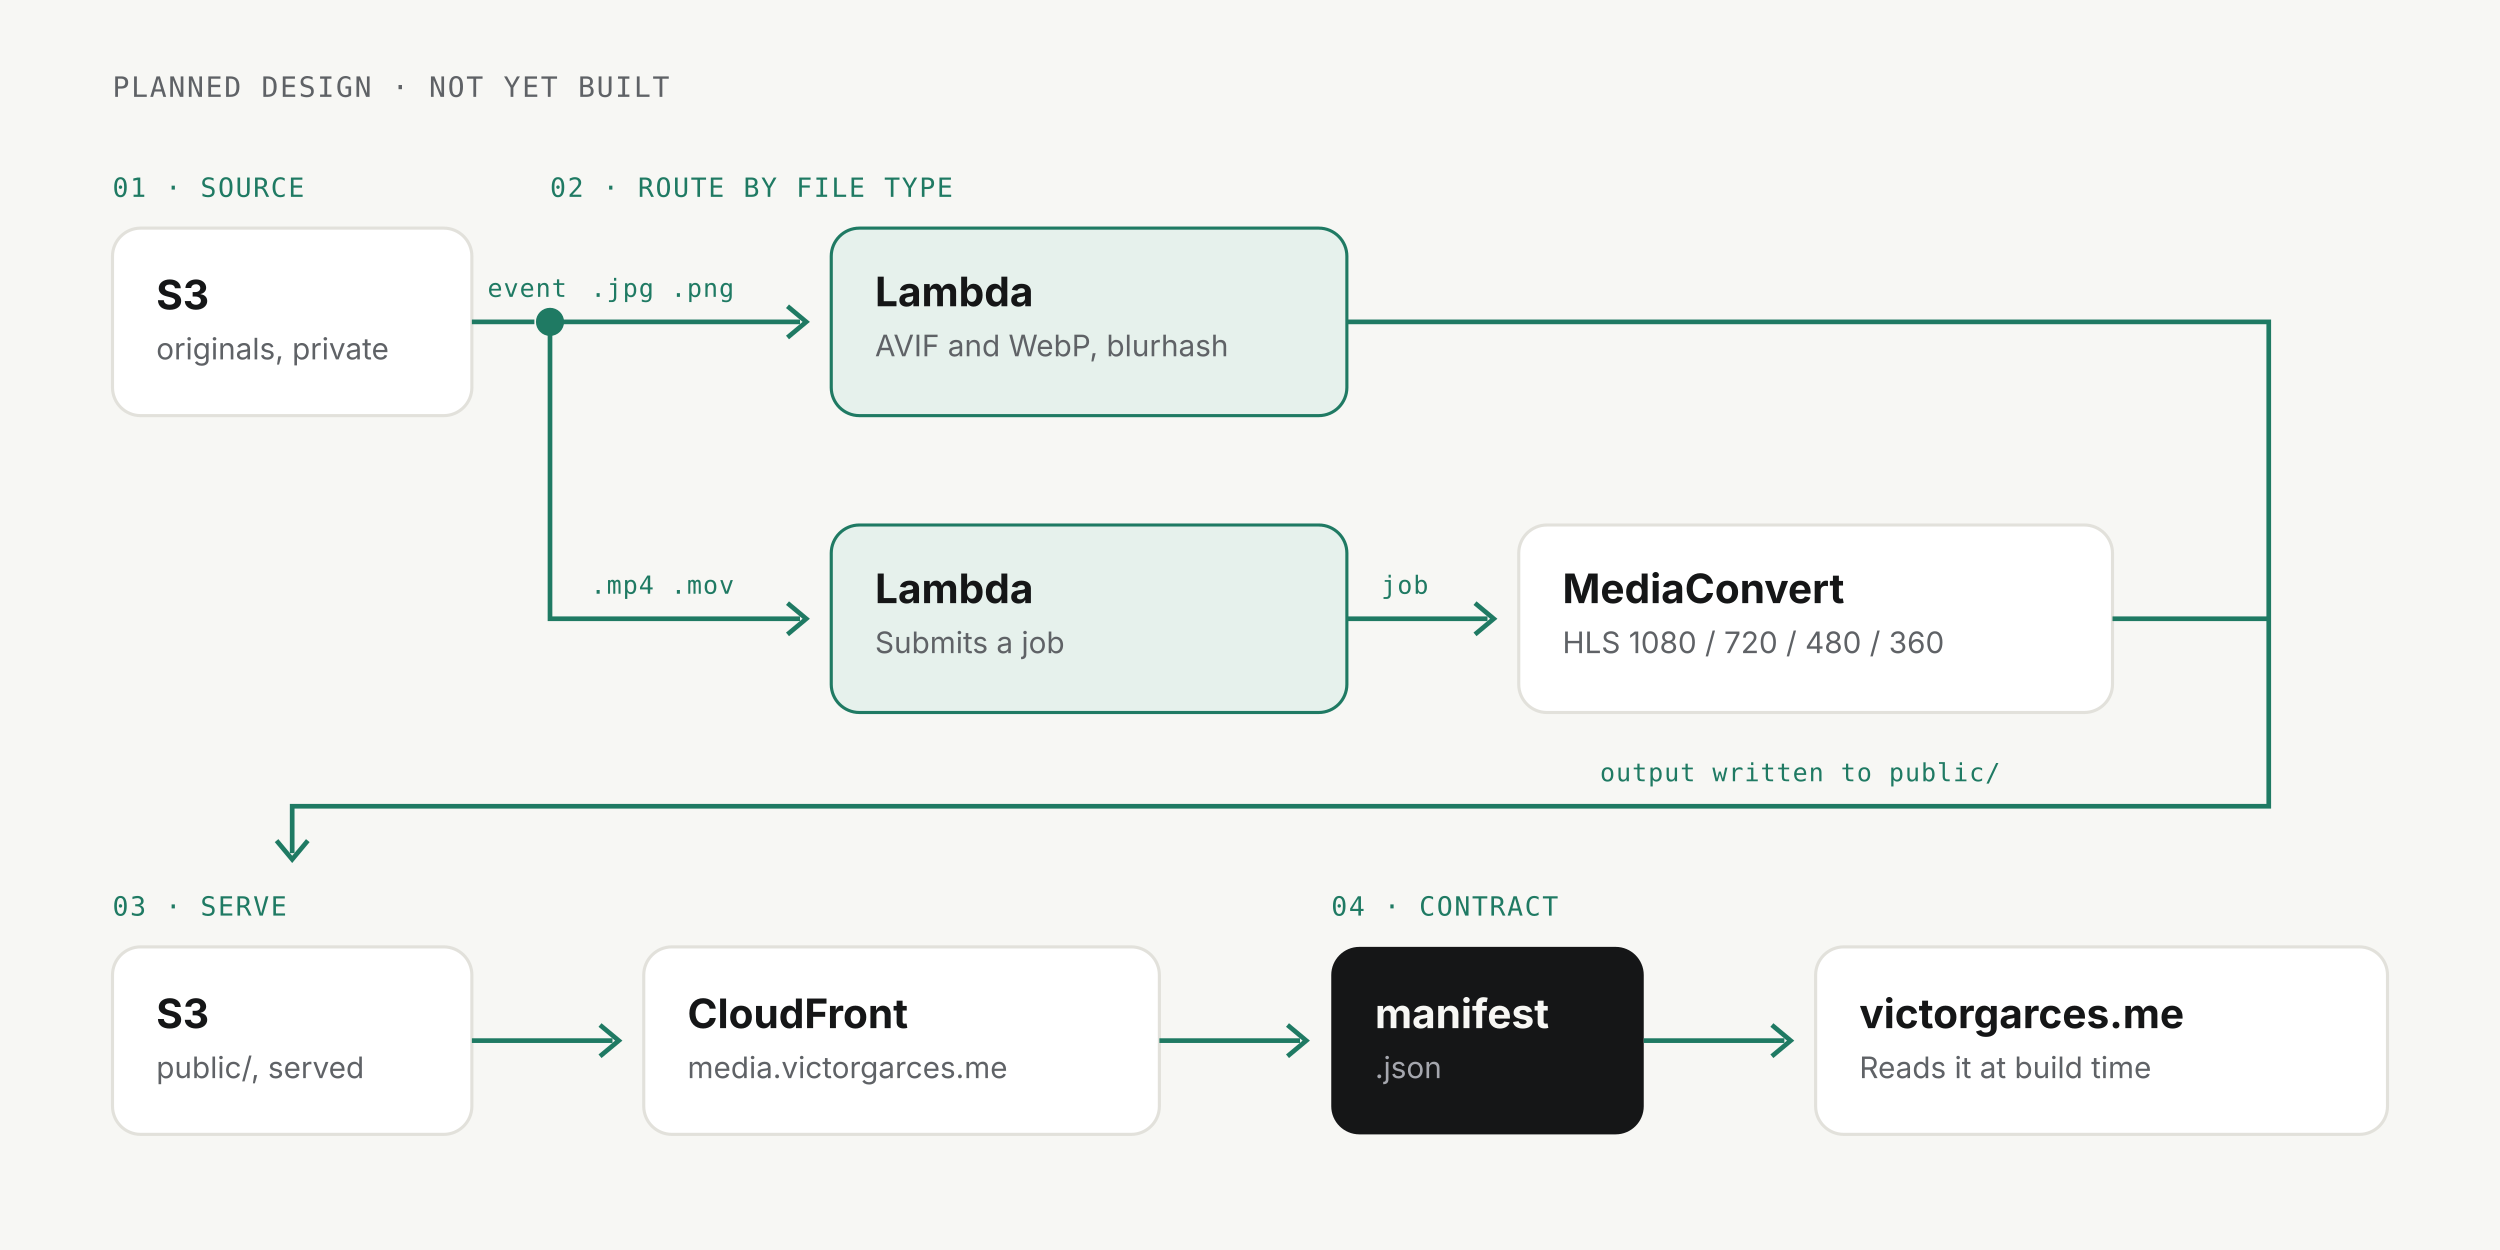
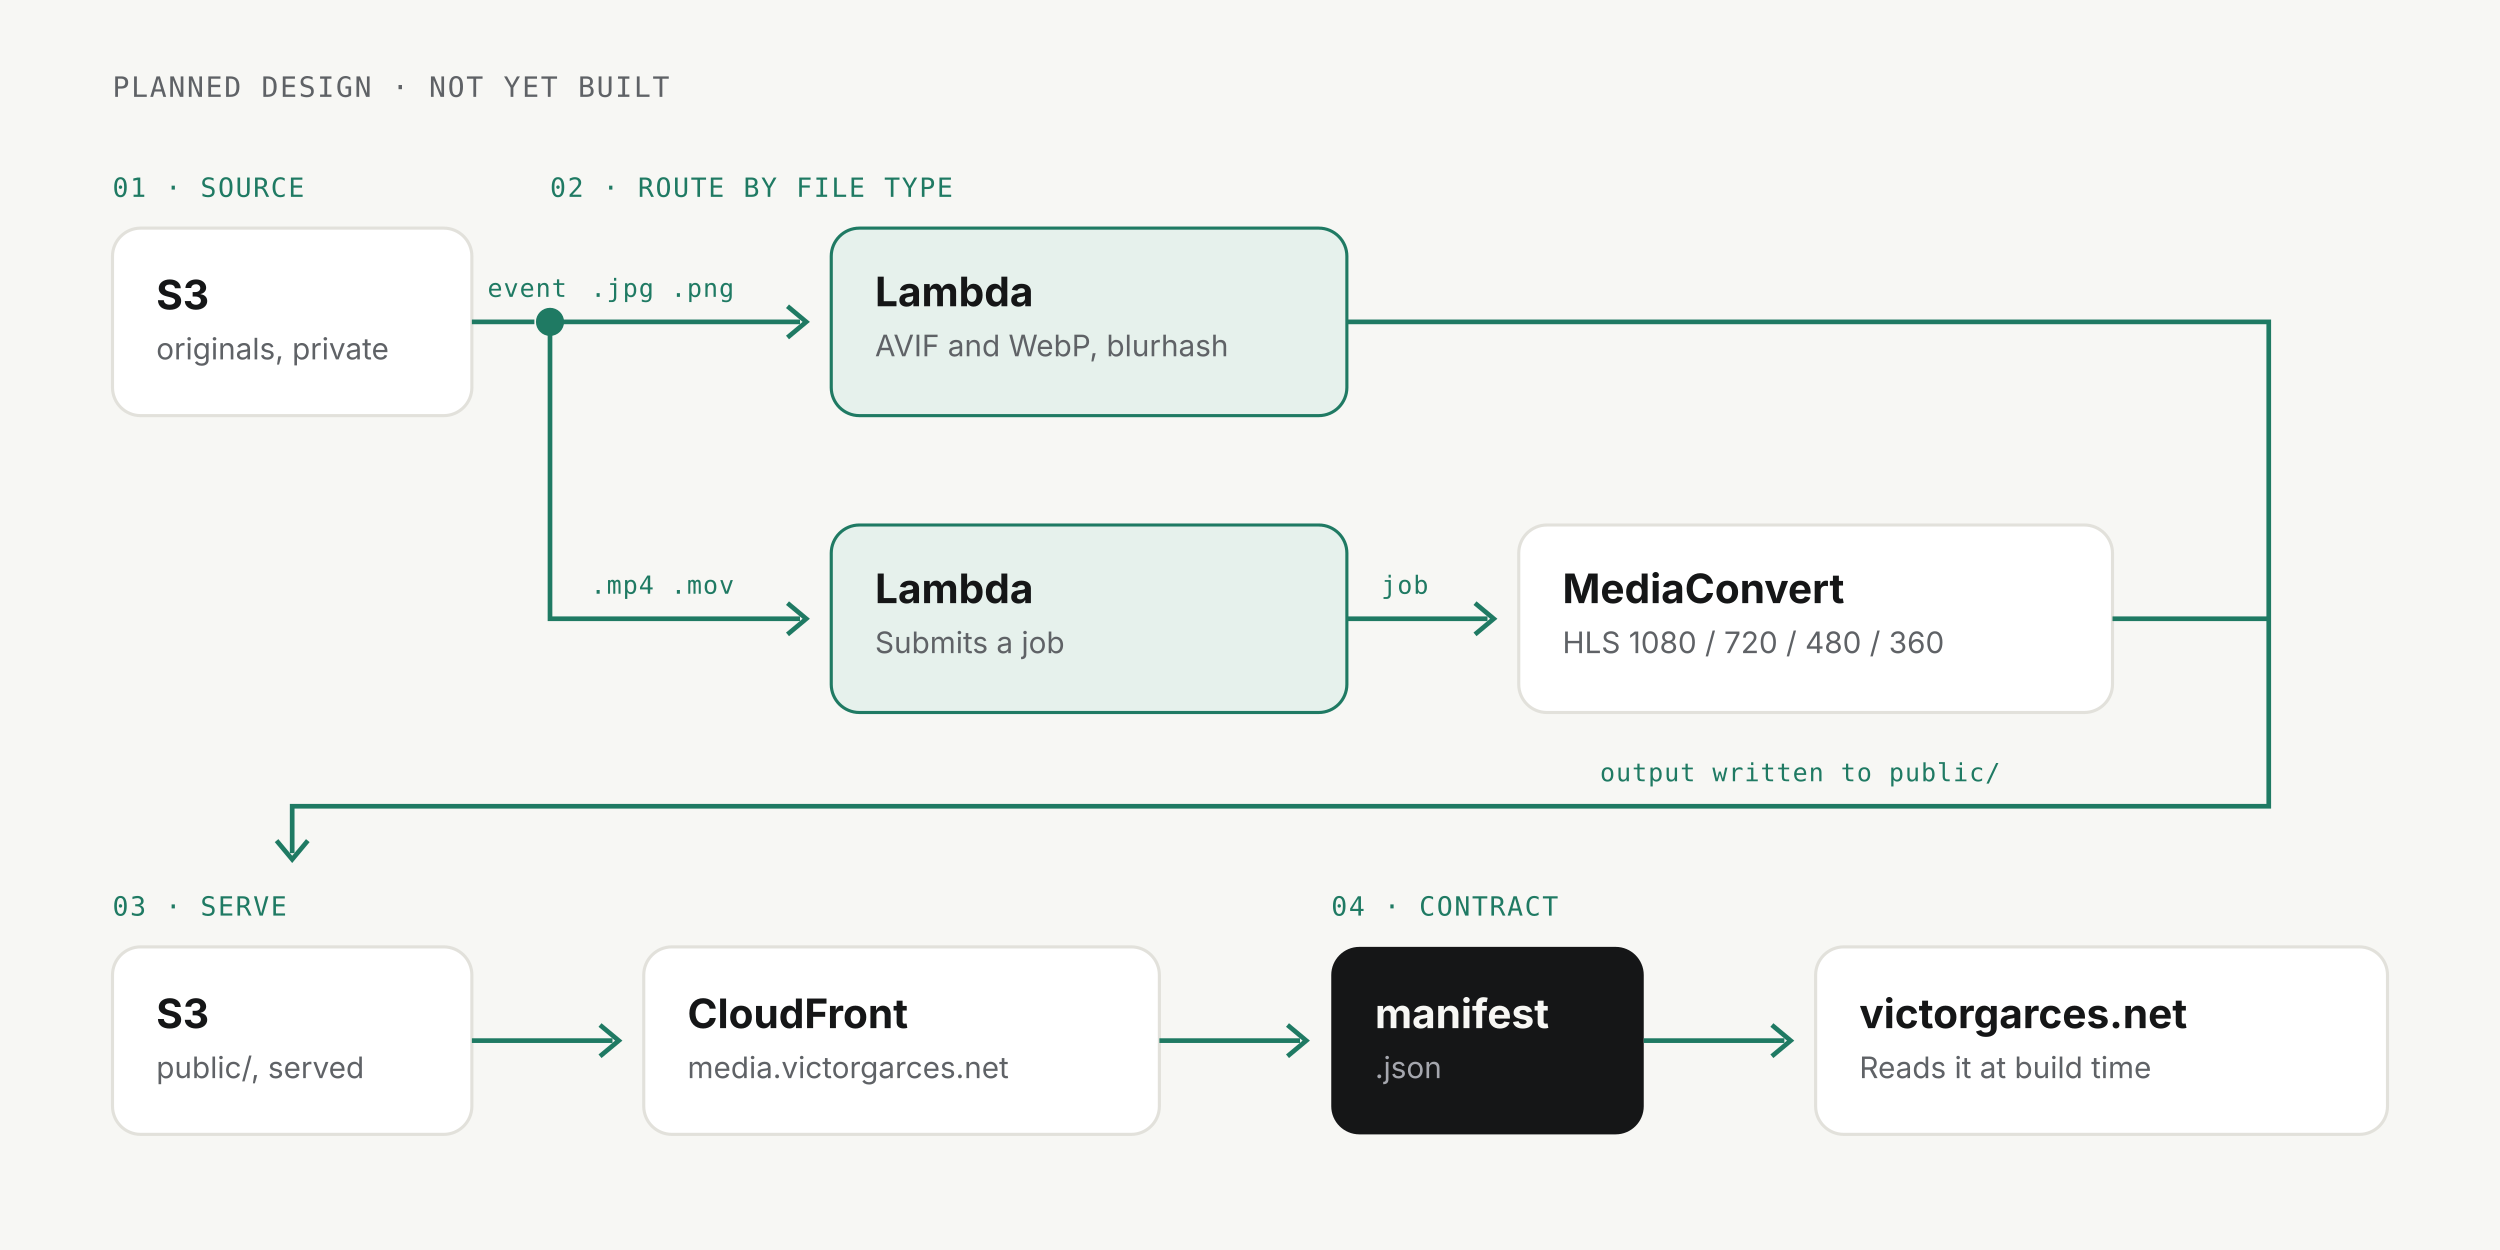
- <svg xmlns="http://www.w3.org/2000/svg" viewBox="0 0 1600 800" width="1600" height="800" role="img" aria-label="Diagram of the planned pipeline. Uploading to S3 fires an object-created event, which is routed by file type. A photo goes to a Lambda that writes AVIF and WebP renditions with a blurhash. A film goes to a Lambda that submits a MediaConvert job, and MediaConvert writes the HLS renditions, a poster and a preview. The originals stay in a private prefix and are never served; the encoders write their output into the public prefix, which is the only one CloudFront serves, from media.victorgarces.me, and a manifest file is what the site reads when it builds.">
+ <svg xmlns="http://www.w3.org/2000/svg" viewBox="0 0 1600 800" width="1600" height="800" role="img" aria-label="Diagram of the planned pipeline. Uploading to S3 fires an object-created event, which is routed by file type. A photo goes to a Lambda that writes AVIF and WebP renditions with a blurhash. A film goes to a Lambda that submits a MediaConvert job, and MediaConvert writes the HLS renditions, a poster and a preview. The originals stay in a private prefix and are never served; the encoders write their output into the public prefix, which is the only one CloudFront serves, from media.victorgarces.net, and a manifest file is what the site reads when it builds.">
  <style>
    .label { fill: #151617; font-family: 'Albert Sans', system-ui, -apple-system, 'Segoe UI', sans-serif; font-weight: 700; font-size: 26px }
    .label-inv { fill: #F7F7F4; font-family: 'Albert Sans', system-ui, -apple-system, 'Segoe UI', sans-serif; font-weight: 700; font-size: 26px }
    .note { fill: #5F6266; font-family: 'Albert Sans', system-ui, -apple-system, 'Segoe UI', sans-serif; font-size: 19px }
    .note-inv { fill: #A5A7AE; font-family: 'Albert Sans', system-ui, -apple-system, 'Segoe UI', sans-serif; font-size: 19px }
    .stage { fill: #1F7A63; font-family: 'Source Code Pro', ui-monospace, 'Cascadia Mono', monospace; font-size: 17px; letter-spacing: 0.06em }
    .branch { fill: #1F7A63; font-family: 'Source Code Pro', ui-monospace, 'Cascadia Mono', monospace; font-size: 16px; letter-spacing: 0.04em }
    .planned { fill: #5F6266; font-family: 'Source Code Pro', ui-monospace, 'Cascadia Mono', monospace; font-size: 18px; letter-spacing: 0.06em }
    .box { fill: #FFFFFF; stroke: #E2E1DB; stroke-width: 2 }
    .accent-box { fill: #E6F1EC; stroke: #1F7A63; stroke-width: 2 }
    .dark-box { fill: #151617 }
    .flow { stroke: #1F7A63; stroke-width: 3; fill: none }
  </style>
  <rect fill="#F7F7F4" width="1600" height="800" />
  <text class="planned" x="72" y="62">PLANNED DESIGN · NOT YET BUILT</text>
  <text class="stage" x="72" y="126">01 · SOURCE</text>
  <rect class="box" x="72" y="146" width="230" height="120" rx="18" />
  <text class="label" x="100" y="198">S3</text>
  <text class="note" x="100" y="230">originals, private</text>
  <text class="stage" x="352" y="126">02 · ROUTE BY FILE TYPE</text>
  <path class="flow" d="M302 206 H 342" />
  <circle cx="352" cy="206" r="9" fill="#1F7A63" />
  <text class="branch" x="312" y="190">event</text>
  <path class="flow" d="M352 206 H 512" />
  <path class="flow" d="M504 196 l 12 10 l -12 10" />
  <text class="branch" x="378" y="190">.jpg .png</text>
  <path class="flow" d="M352 206 V 396 H 512" />
  <path class="flow" d="M504 386 l 12 10 l -12 10" />
  <text class="branch" x="378" y="380">.mp4 .mov</text>
  <rect class="accent-box" x="532" y="146" width="330" height="120" rx="18" />
  <text class="label" x="560" y="196">Lambda</text>
  <text class="note" x="560" y="228">AVIF and WebP, blurhash</text>
  <rect class="accent-box" x="532" y="336" width="330" height="120" rx="18" />
  <text class="label" x="560" y="386">Lambda</text>
  <text class="note" x="560" y="418">Submits a job</text>
  <path class="flow" d="M862 396 H 952" />
  <path class="flow" d="M944 386 l 12 10 l -12 10" />
  <text class="branch" x="884" y="380">job</text>
  <rect class="box" x="972" y="336" width="380" height="120" rx="18" />
  <text class="label" x="1000" y="386">MediaConvert</text>
  <text class="note" x="1000" y="418">HLS 1080 / 720 / 480 / 360</text>
  <path class="flow" d="M862 206 H 1452 V 516 H 187 V 546" />
  <path class="flow" d="M177 538 l 10 12 l 10 -12" />
  <path class="flow" d="M1352 396 H 1452" />
  <text class="branch" x="1024" y="500">output written to public/</text>
  <text class="stage" x="72" y="586">03 · SERVE</text>
  <rect class="box" x="72" y="606" width="230" height="120" rx="18" />
  <text class="label" x="100" y="658">S3</text>
  <text class="note" x="100" y="690">public/, served</text>
  <path class="flow" d="M302 666 H 392" />
  <path class="flow" d="M384 656 l 12 10 l -12 10" />
  <rect class="box" x="412" y="606" width="330" height="120" rx="18" />
  <text class="label" x="440" y="658">CloudFront</text>
-   <text class="note" x="440" y="690">media.victorgarces.me</text>
+   <text class="note" x="440" y="690">media.victorgarces.net</text>
  <path class="flow" d="M742 666 H 832" />
  <path class="flow" d="M824 656 l 12 10 l -12 10" />
  <text class="stage" x="852" y="586">04 · CONTRACT</text>
  <rect class="dark-box" x="852" y="606" width="200" height="120" rx="18" />
  <text class="label-inv" x="880" y="658">manifest</text>
  <text class="note-inv" x="880" y="690">.json</text>
  <path class="flow" d="M1052 666 H 1142" />
  <path class="flow" d="M1134 656 l 12 10 l -12 10" />
  <rect class="box" x="1162" y="606" width="366" height="120" rx="18" />
-   <text class="label" x="1190" y="658">victorgarces.me</text>
+   <text class="label" x="1190" y="658">victorgarces.net</text>
  <text class="note" x="1190" y="690">Reads it at build time</text>
</svg>
